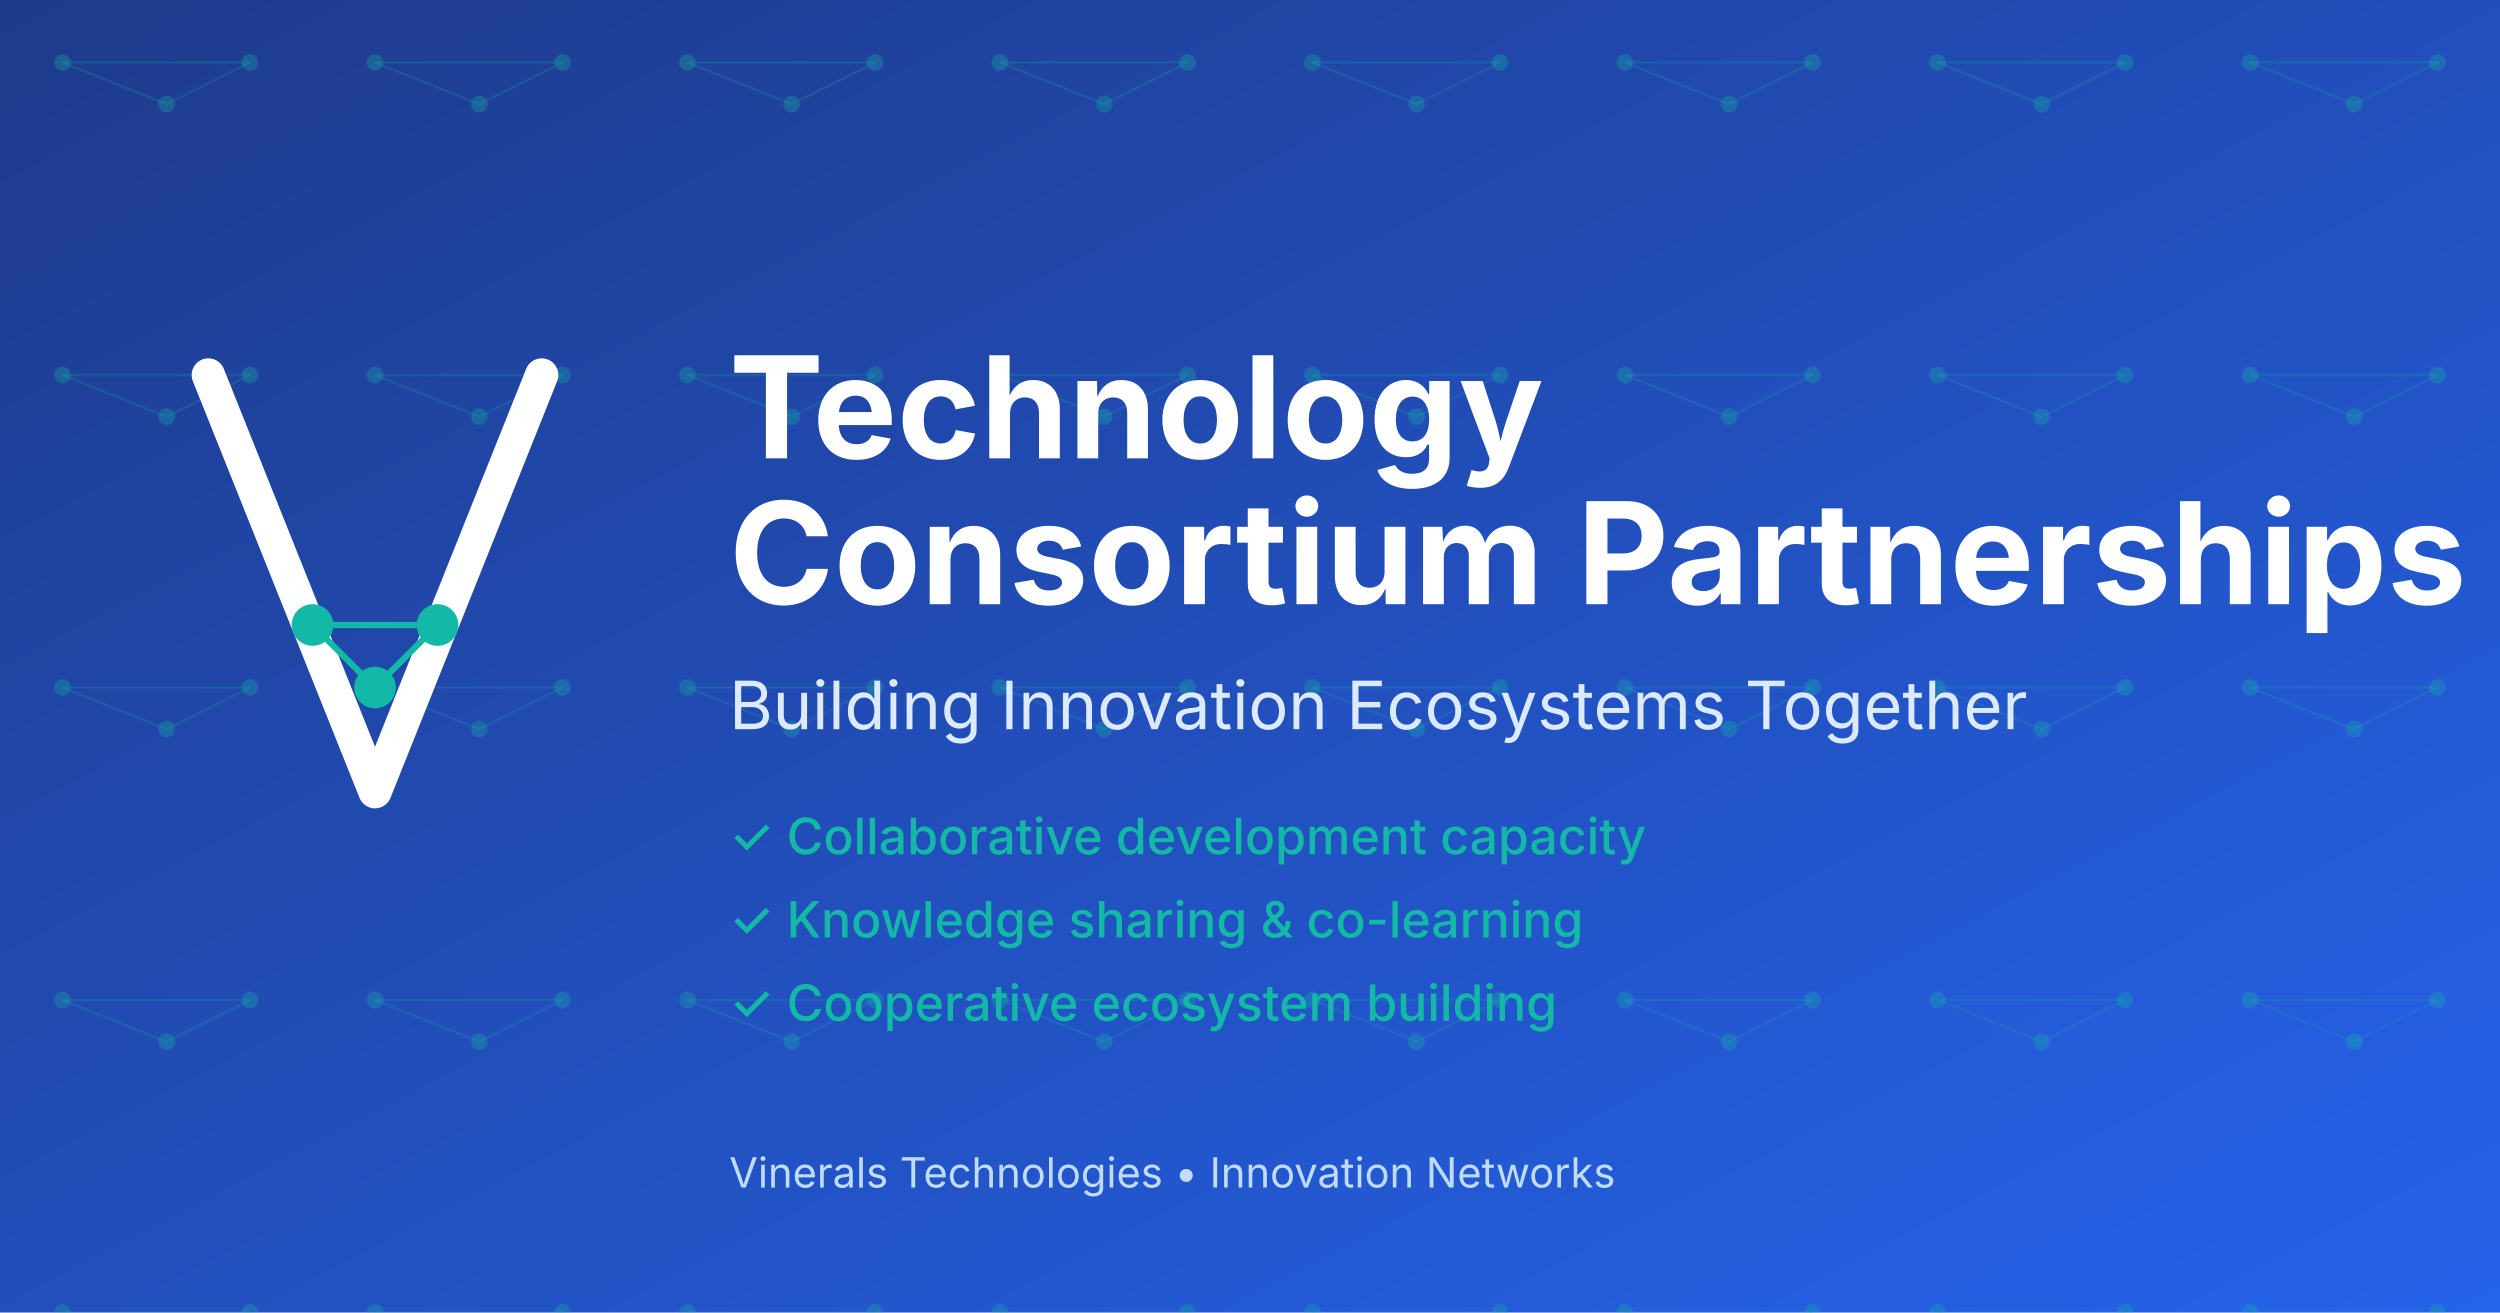
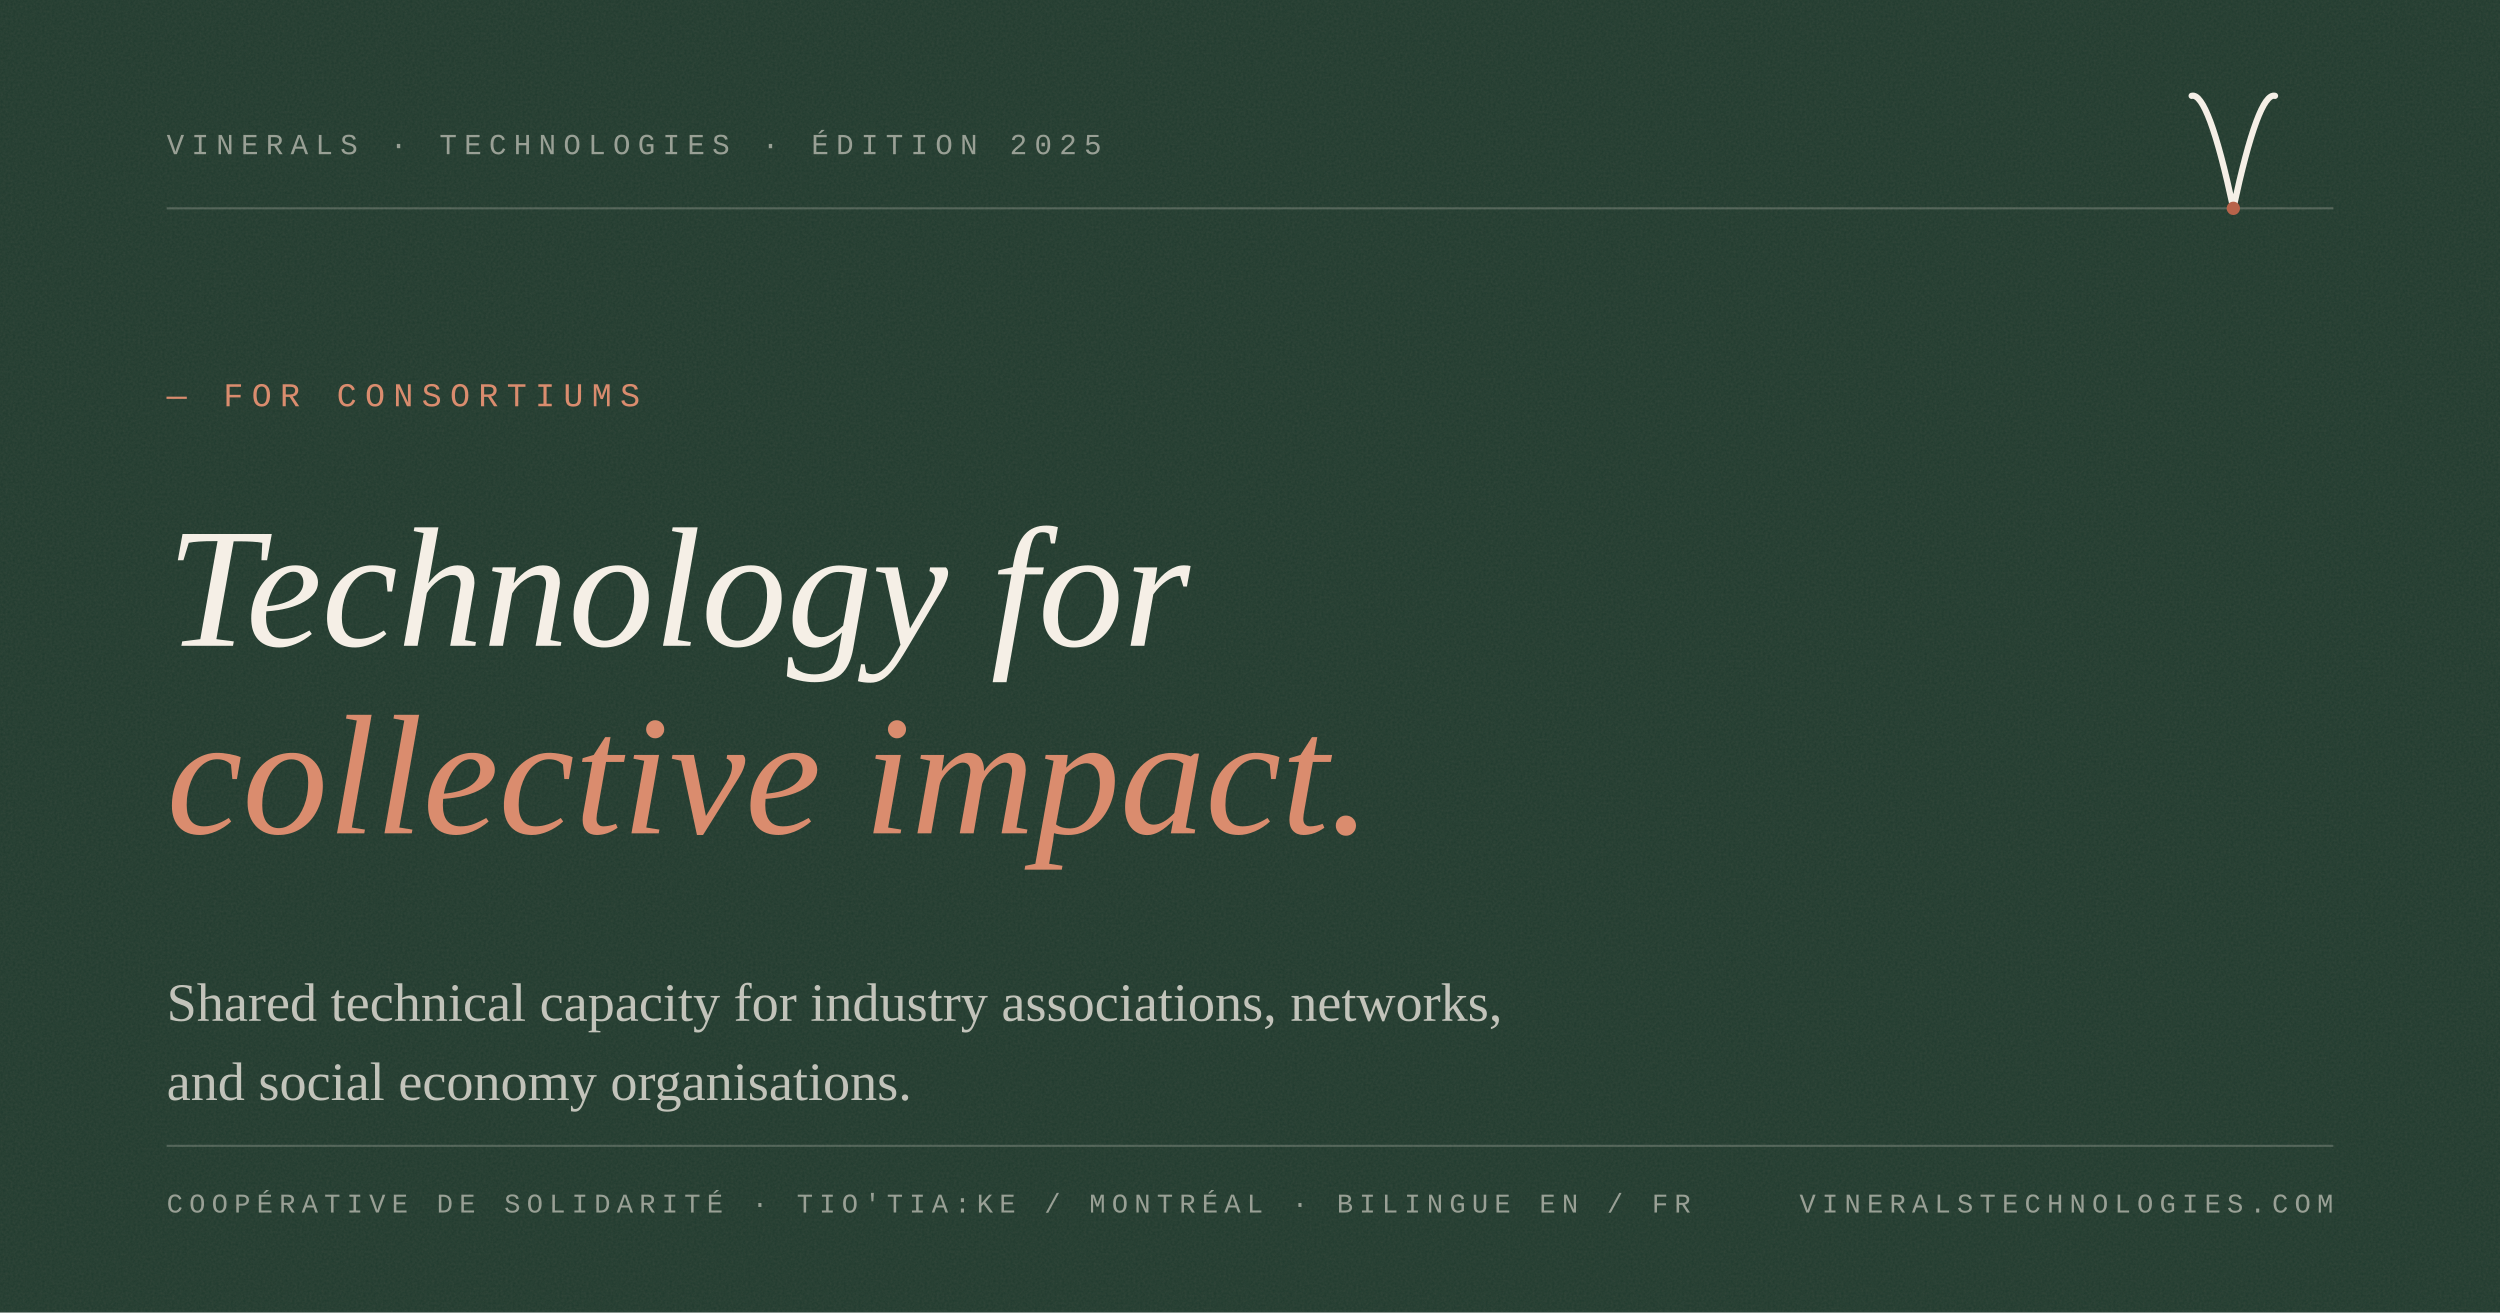
- <svg xmlns="http://www.w3.org/2000/svg" width="1200" height="630" viewBox="0 0 1200 630" fill="none">
+ <svg xmlns="http://www.w3.org/2000/svg" width="1200" height="630" viewBox="0 0 1200 630">
+   <rect width="1200" height="630" fill="#1F3A2E" />
  <defs>
-     <linearGradient id="gradient" x1="0%" y1="0%" x2="100%" y2="100%">
-       <stop offset="0%" style="stop-color:#1e3a8a;stop-opacity:1" />
-       <stop offset="100%" style="stop-color:#2563eb;stop-opacity:1" />
-     </linearGradient>
-     <pattern id="network" x="0" y="0" width="150" height="150" patternUnits="userSpaceOnUse">
-       <circle cx="30" cy="30" r="4" fill="#14b8a6" opacity="0.3" />
-       <circle cx="80" cy="50" r="4" fill="#14b8a6" opacity="0.3" />
-       <circle cx="120" cy="30" r="4" fill="#14b8a6" opacity="0.3" />
-       <line x1="30" y1="30" x2="80" y2="50" stroke="#14b8a6" stroke-width="1" opacity="0.2" />
-       <line x1="80" y1="50" x2="120" y2="30" stroke="#14b8a6" stroke-width="1" opacity="0.2" />
-       <line x1="120" y1="30" x2="30" y2="30" stroke="#14b8a6" stroke-width="1" opacity="0.2" />
-     </pattern>
+     <filter id="grain" x="0" y="0" width="100%" height="100%">
+       <feTurbulence type="fractalNoise" baseFrequency="0.85" numOctaves="2" stitchTiles="stitch" />
+       <feColorMatrix values="0 0 0 0 0.247 0 0 0 0 0.219 0 0 0 0 0.161 0 0 0 0.35 0" />
+       <feComposite in2="SourceGraphic" operator="in" />
+     </filter>
  </defs>
-   <rect width="1200" height="630" fill="url(#gradient)" />
-   <rect width="1200" height="630" fill="url(#network)" />
-   <g transform="translate(100, 180)">
-     <path d="M0 0 L80 200 L160 0" stroke="#ffffff" stroke-width="16" stroke-linecap="round" stroke-linejoin="round" fill="none" />
-     <circle cx="50" cy="120" r="10" fill="#14b8a6" />
-     <circle cx="110" cy="120" r="10" fill="#14b8a6" />
-     <circle cx="80" cy="150" r="10" fill="#14b8a6" />
-     <line x1="50" y1="120" x2="110" y2="120" stroke="#14b8a6" stroke-width="3" />
-     <line x1="50" y1="120" x2="80" y2="150" stroke="#14b8a6" stroke-width="3" />
-     <line x1="110" y1="120" x2="80" y2="150" stroke="#14b8a6" stroke-width="3" />
+   <rect width="1200" height="630" fill="#1F3A2E" filter="url(#grain)" opacity="0.5" />
+   <text x="80" y="74" font-family="&quot;DM Mono&quot;, &quot;Courier New&quot;, Courier, monospace" font-size="14" letter-spacing="3.5" fill="rgba(245, 239, 230, 0.55)">VINERALS · TECHNOLOGIES · ÉDITION 2025</text>
+   <line x1="80" y1="100" x2="1120" y2="100" stroke="rgba(245, 239, 230, 0.22)" stroke-width="1" />
+   <g transform="translate(1040, 30)">
+     <path d="M12 16 Q 20 14, 32 70 Q 44 14, 52 16" stroke="#F5EFE6" stroke-width="3" stroke-linecap="round" stroke-linejoin="round" fill="none" />
+     <circle cx="32" cy="70" r="3.2" fill="#B8634A" />
  </g>
-   <text x="350" y="220" font-family="system-ui, -apple-system, sans-serif" font-size="68" font-weight="700" fill="#ffffff">
-     Technology
+   <text x="80" y="195" font-family="&quot;DM Mono&quot;, &quot;Courier New&quot;, Courier, monospace" font-size="16" letter-spacing="4" fill="#DA8C6E">— FOR CONSORTIUMS</text>
+   <text x="80" y="310" font-family="&quot;Cormorant Garamond&quot;, &quot;Cormorant&quot;, Georgia, &quot;Times New Roman&quot;, serif" font-style="italic" font-size="82" font-weight="500" fill="#F5EFE6">Technology for</text>
+   <text x="80" y="400" font-family="&quot;Cormorant Garamond&quot;, &quot;Cormorant&quot;, Georgia, &quot;Times New Roman&quot;, serif" font-style="italic" font-size="82" font-weight="500" fill="#DA8C6E">collective impact.</text>
+   <text x="80" y="490" font-family="&quot;Cormorant Garamond&quot;, &quot;Cormorant&quot;, Georgia, &quot;Times New Roman&quot;, serif" font-size="26" font-weight="400" fill="rgba(245, 239, 230, 0.75)">
+     <tspan x="80" dy="0">Shared technical capacity for industry associations, networks,</tspan>
+     <tspan x="80" dy="38">and social economy organisations.</tspan>
  </text>
-   <text x="350" y="290" font-family="system-ui, -apple-system, sans-serif" font-size="68" font-weight="700" fill="#ffffff">
-     Consortium Partnerships
-   </text>
-   <text x="350" y="350" font-family="system-ui, -apple-system, sans-serif" font-size="32" font-weight="400" fill="#dbeafe">
-     Building Innovation Ecosystems Together
-   </text>
-   <g transform="translate(350, 410)">
-     <text x="0" y="0" font-family="system-ui, -apple-system, sans-serif" font-size="24" font-weight="500" fill="#14b8a6">
-       ✓ Collaborative development capacity
-     </text>
-     <text x="0" y="40" font-family="system-ui, -apple-system, sans-serif" font-size="24" font-weight="500" fill="#14b8a6">
-       ✓ Knowledge sharing &amp; co-learning
-     </text>
-     <text x="0" y="80" font-family="system-ui, -apple-system, sans-serif" font-size="24" font-weight="500" fill="#14b8a6">
-       ✓ Cooperative ecosystem building
-     </text>
-   </g>
-   <text x="350" y="570" font-family="system-ui, -apple-system, sans-serif" font-size="20" font-weight="400" fill="#bfdbfe">
-     Vinerals Technologies • Innovation Networks
-   </text>
+   <line x1="80" y1="550" x2="1120" y2="550" stroke="rgba(245, 239, 230, 0.22)" stroke-width="1" />
+   <text x="80" y="582" font-family="&quot;DM Mono&quot;, &quot;Courier New&quot;, Courier, monospace" font-size="13" letter-spacing="3" fill="rgba(245, 239, 230, 0.55)">COOPÉRATIVE DE SOLIDARITÉ · TIO'TIA:KE / MONTRÉAL · BILINGUE EN / FR</text>
+   <text x="1120" y="582" text-anchor="end" font-family="&quot;DM Mono&quot;, &quot;Courier New&quot;, Courier, monospace" font-size="13" letter-spacing="3" fill="rgba(245, 239, 230, 0.55)">VINERALSTECHNOLOGIES.COM</text>
</svg>
